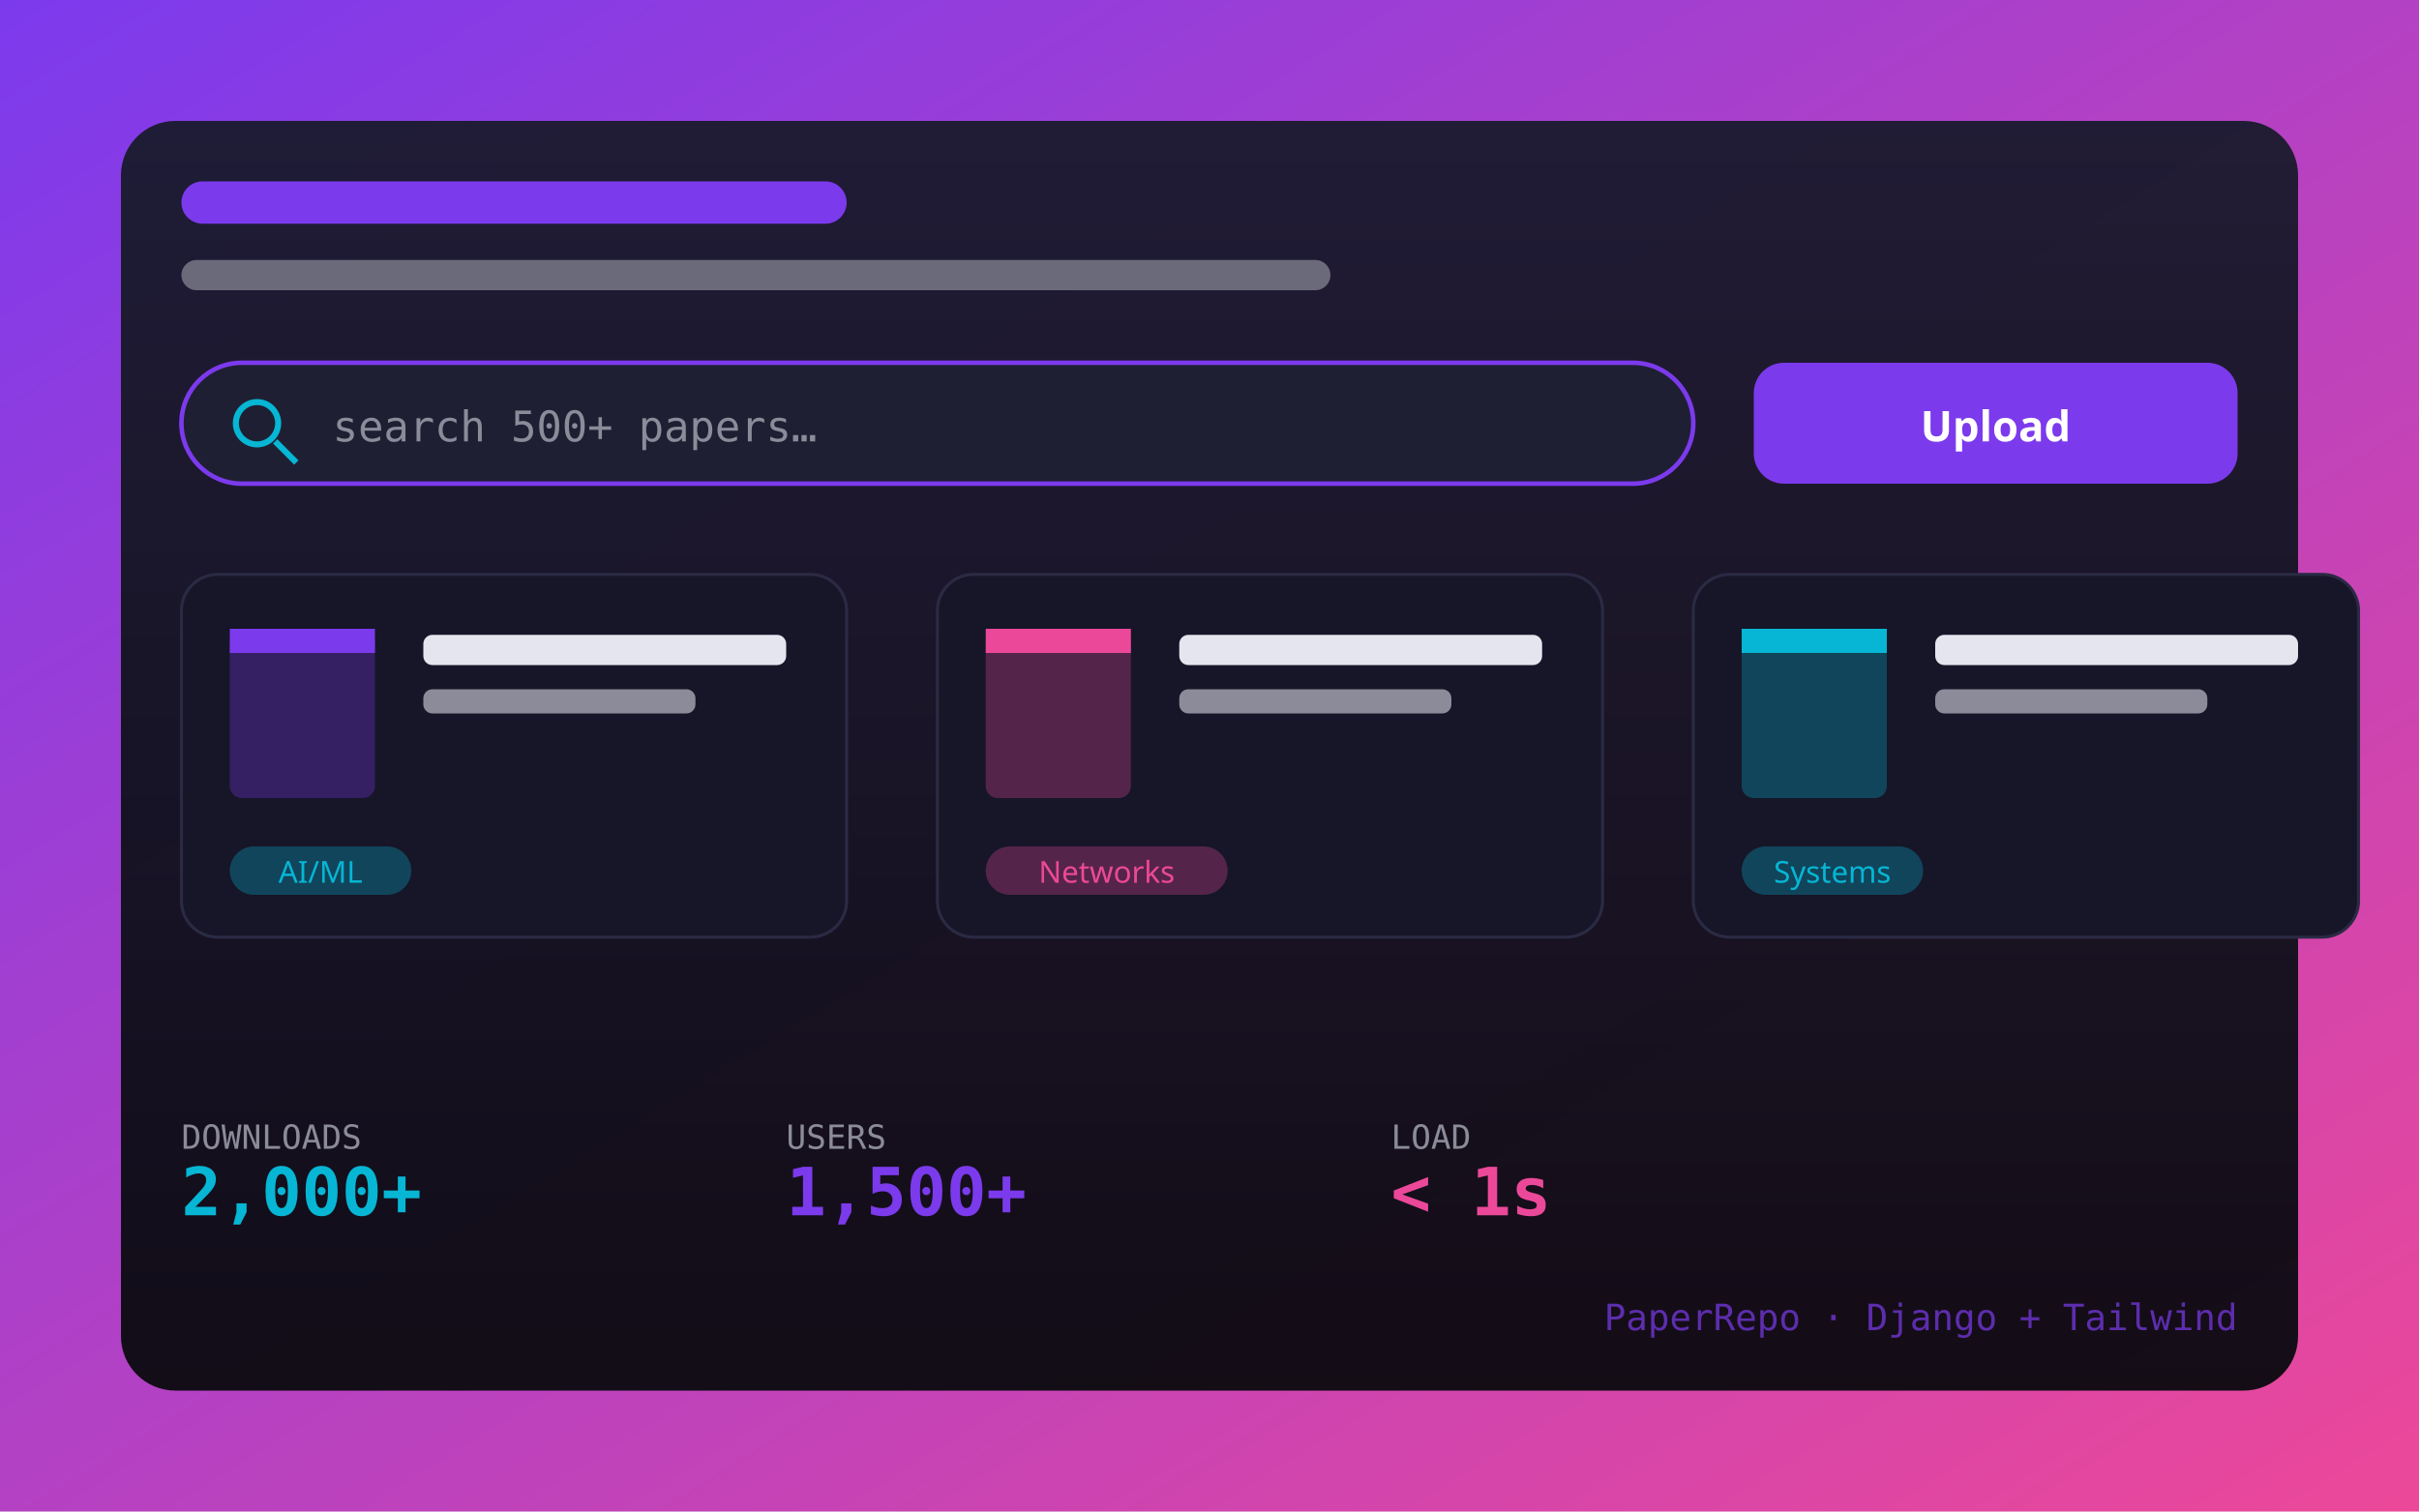
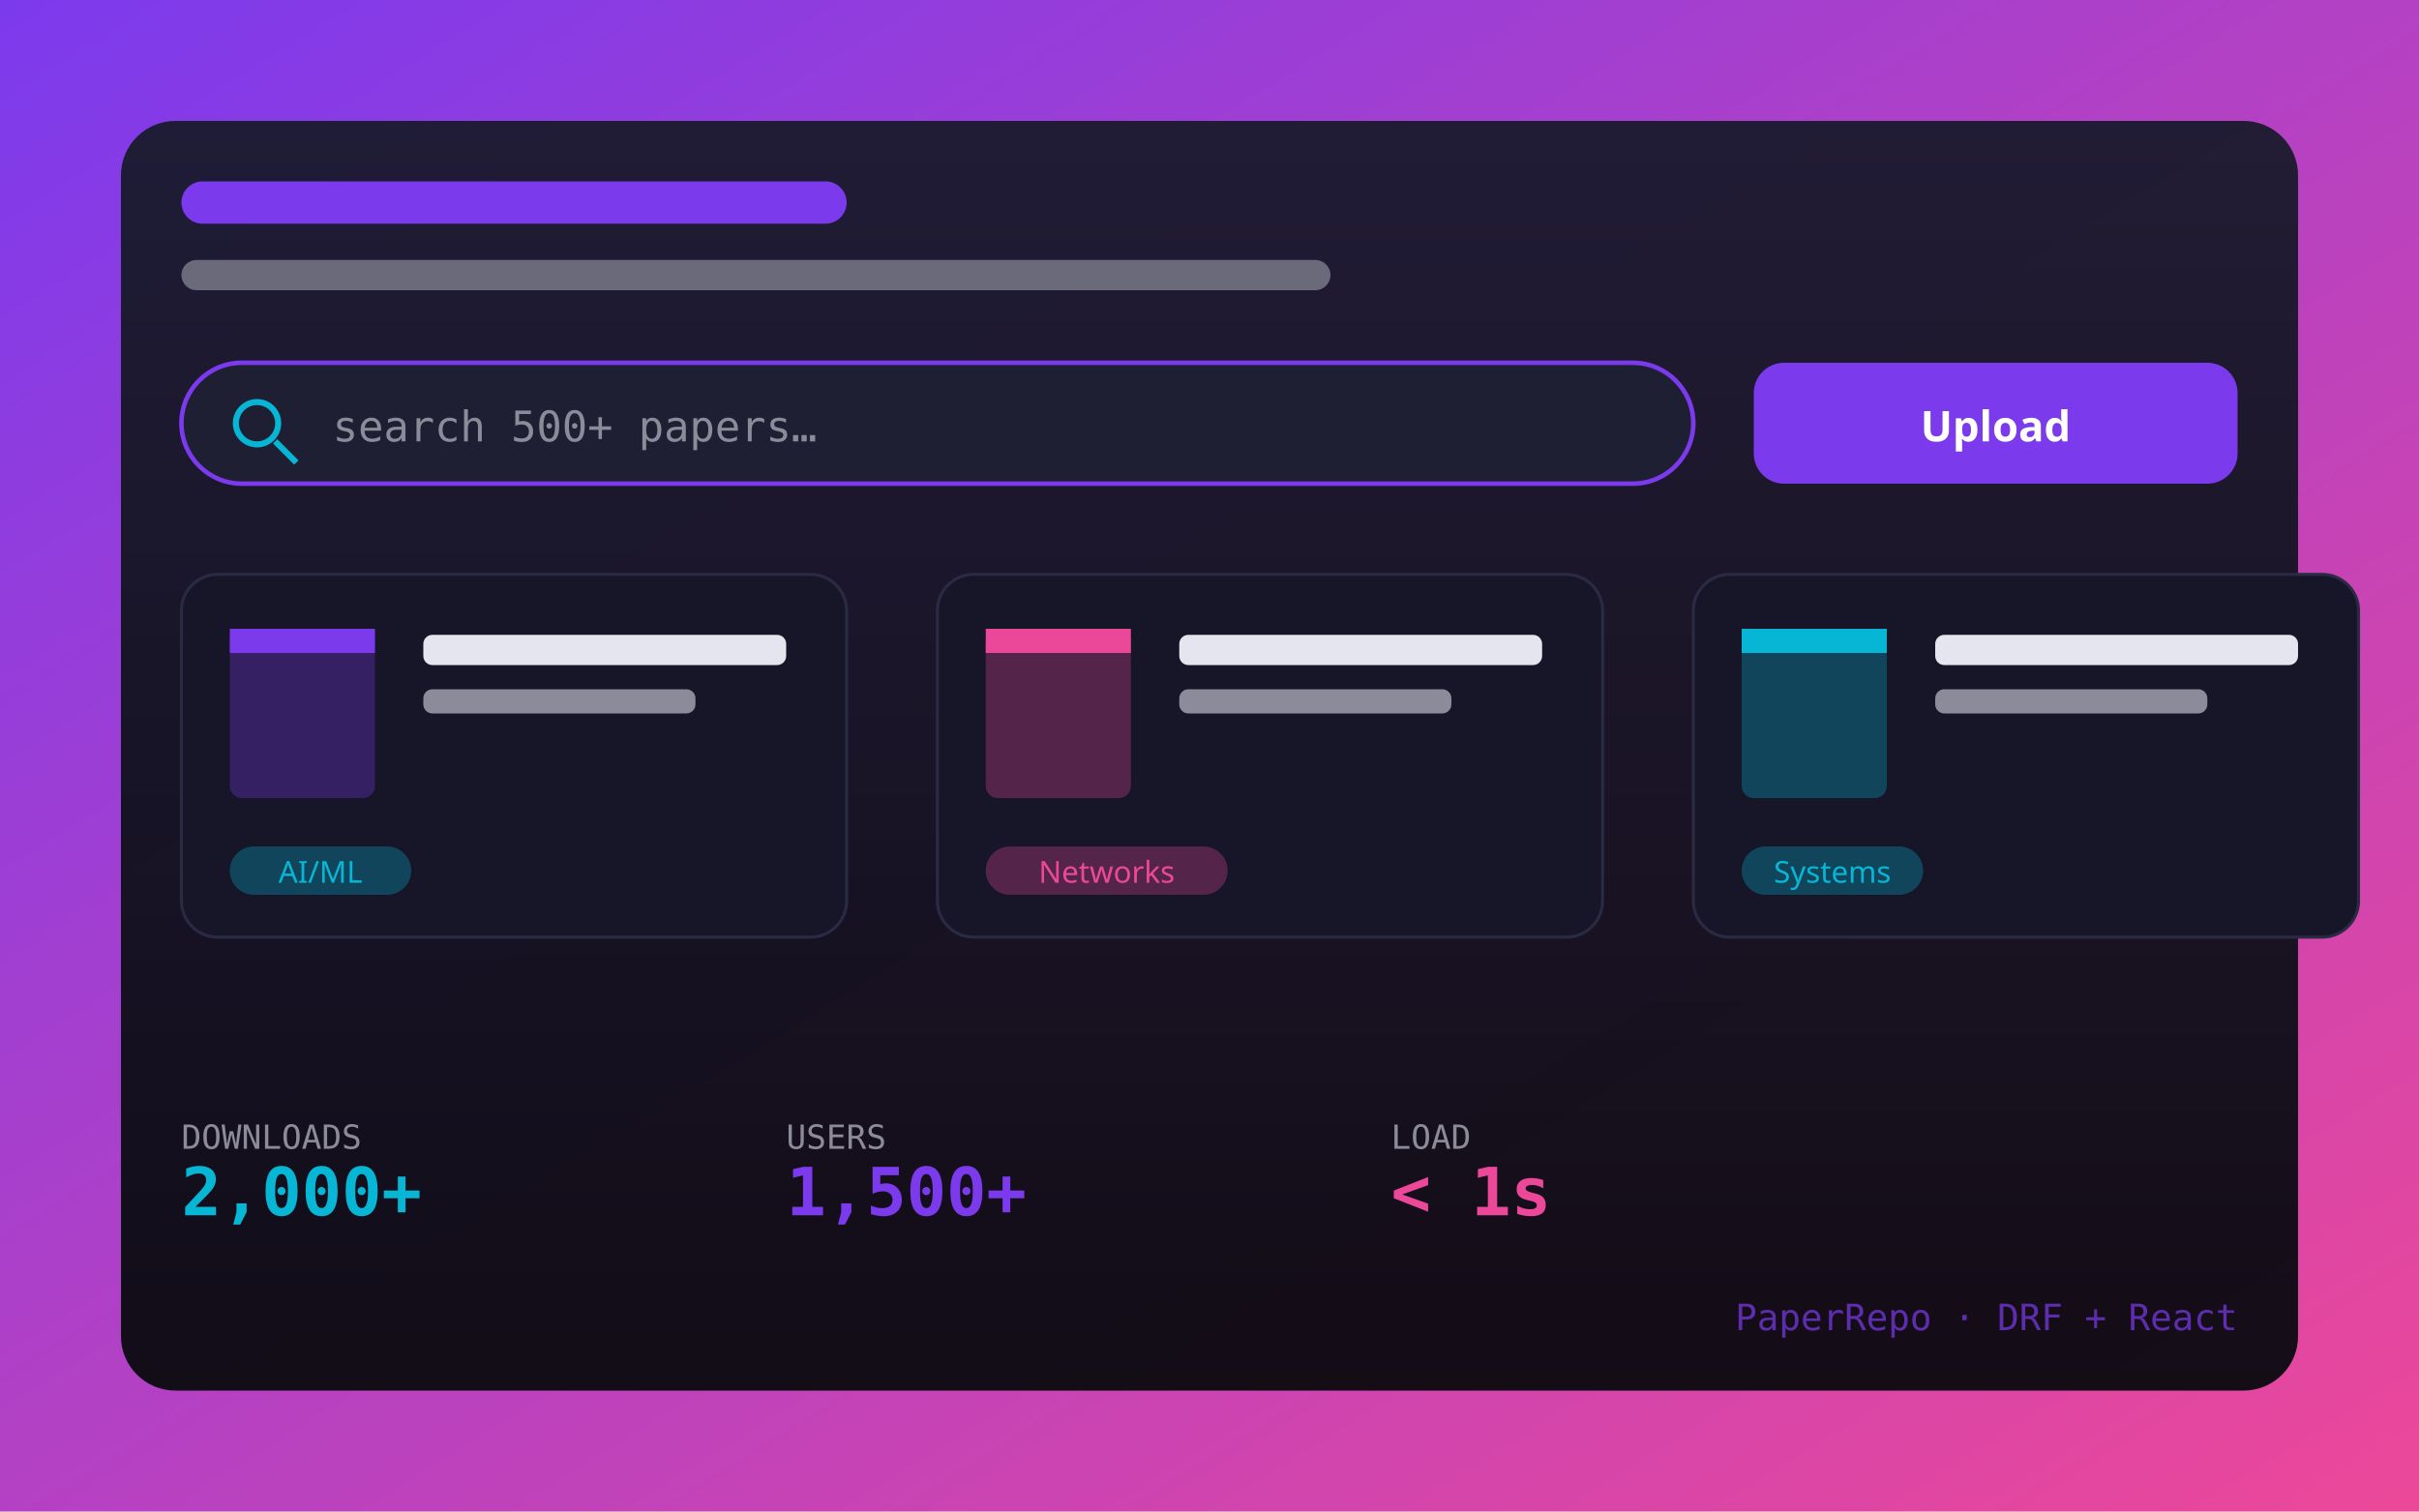
<svg xmlns="http://www.w3.org/2000/svg" viewBox="0 0 800 500">
  <defs>
    <linearGradient id="bg" x1="0" y1="0" x2="1" y2="1">
      <stop offset="0%" stop-color="#7c3aed" />
      <stop offset="100%" stop-color="#ec4899" />
    </linearGradient>
    <linearGradient id="card" x1="0" y1="0" x2="0" y2="1">
      <stop offset="0%" stop-color="#1a1a2e" />
      <stop offset="100%" stop-color="#0a0a0f" />
    </linearGradient>
  </defs>
  <rect width="800" height="500" fill="url(#bg)" />
  <rect x="40" y="40" width="720" height="420" rx="18" fill="url(#card)" opacity="0.95" />
  <rect x="60" y="60" width="220" height="14" rx="7" fill="#7c3aed" />
  <rect x="60" y="86" width="380" height="10" rx="5" fill="#8b8b9a" opacity="0.7" />
  <rect x="60" y="120" width="500" height="40" rx="20" fill="#1f1f33" stroke="#7c3aed" stroke-width="1.5" />
  <circle cx="85" cy="140" r="7" stroke="#06b6d4" stroke-width="2" fill="none" />
  <line x1="91" y1="146" x2="98" y2="153" stroke="#06b6d4" stroke-width="2" />
  <text x="110" y="146" font-family="monospace" font-size="14" fill="#8b8b9a">search 500+ papers…</text>
  <rect x="580" y="120" width="160" height="40" rx="10" fill="#7c3aed" />
  <text x="660" y="146" font-family="sans-serif" font-size="14" fill="white" text-anchor="middle" font-weight="600">Upload</text>
  <g font-family="sans-serif">
    <g>
      <rect x="60" y="190" width="220" height="120" rx="12" fill="#161628" stroke="#2a2a44" />
      <rect x="76" y="208" width="48" height="56" rx="4" fill="#7c3aed" opacity="0.3" />
      <rect x="76" y="208" width="48" height="8" fill="#7c3aed" />
      <rect x="140" y="210" width="120" height="10" rx="3" fill="#e5e5ef" />
      <rect x="140" y="228" width="90" height="8" rx="3" fill="#8b8b9a" />
      <rect x="76" y="280" width="60" height="16" rx="8" fill="#06b6d4" opacity="0.3" />
      <text x="106" y="292" font-size="10" fill="#06b6d4" text-anchor="middle">AI/ML</text>
    </g>
    <g transform="translate(250,0)">
      <rect x="60" y="190" width="220" height="120" rx="12" fill="#161628" stroke="#2a2a44" />
      <rect x="76" y="208" width="48" height="56" rx="4" fill="#ec4899" opacity="0.3" />
      <rect x="76" y="208" width="48" height="8" fill="#ec4899" />
      <rect x="140" y="210" width="120" height="10" rx="3" fill="#e5e5ef" />
      <rect x="140" y="228" width="90" height="8" rx="3" fill="#8b8b9a" />
      <rect x="76" y="280" width="80" height="16" rx="8" fill="#ec4899" opacity="0.3" />
      <text x="116" y="292" font-size="10" fill="#ec4899" text-anchor="middle">Networks</text>
    </g>
    <g transform="translate(500,0)">
      <rect x="60" y="190" width="220" height="120" rx="12" fill="#161628" stroke="#2a2a44" />
      <rect x="76" y="208" width="48" height="56" rx="4" fill="#06b6d4" opacity="0.3" />
      <rect x="76" y="208" width="48" height="8" fill="#06b6d4" />
      <rect x="140" y="210" width="120" height="10" rx="3" fill="#e5e5ef" />
      <rect x="140" y="228" width="90" height="8" rx="3" fill="#8b8b9a" />
      <rect x="76" y="280" width="60" height="16" rx="8" fill="#06b6d4" opacity="0.3" />
      <text x="106" y="292" font-size="10" fill="#06b6d4" text-anchor="middle">Systems</text>
    </g>
  </g>
  <g font-family="monospace" fill="#8b8b9a" font-size="11">
    <text x="60" y="380">DOWNLOADS</text>
    <text x="60" y="402" font-size="22" font-weight="700" fill="#06b6d4">2,000+</text>
  </g>
  <g font-family="monospace" fill="#8b8b9a" font-size="11">
    <text x="260" y="380">USERS</text>
    <text x="260" y="402" font-size="22" font-weight="700" fill="#7c3aed">1,500+</text>
  </g>
  <g font-family="monospace" fill="#8b8b9a" font-size="11">
    <text x="460" y="380">LOAD</text>
    <text x="460" y="402" font-size="22" font-weight="700" fill="#ec4899">&lt; 1s</text>
  </g>
-   <text x="740" y="440" text-anchor="end" font-family="monospace" font-size="12" fill="#7c3aed" opacity="0.7">PaperRepo · Django + Tailwind</text>
+   <text x="740" y="440" text-anchor="end" font-family="monospace" font-size="12" fill="#7c3aed" opacity="0.7">PaperRepo · DRF + React</text>
</svg>
